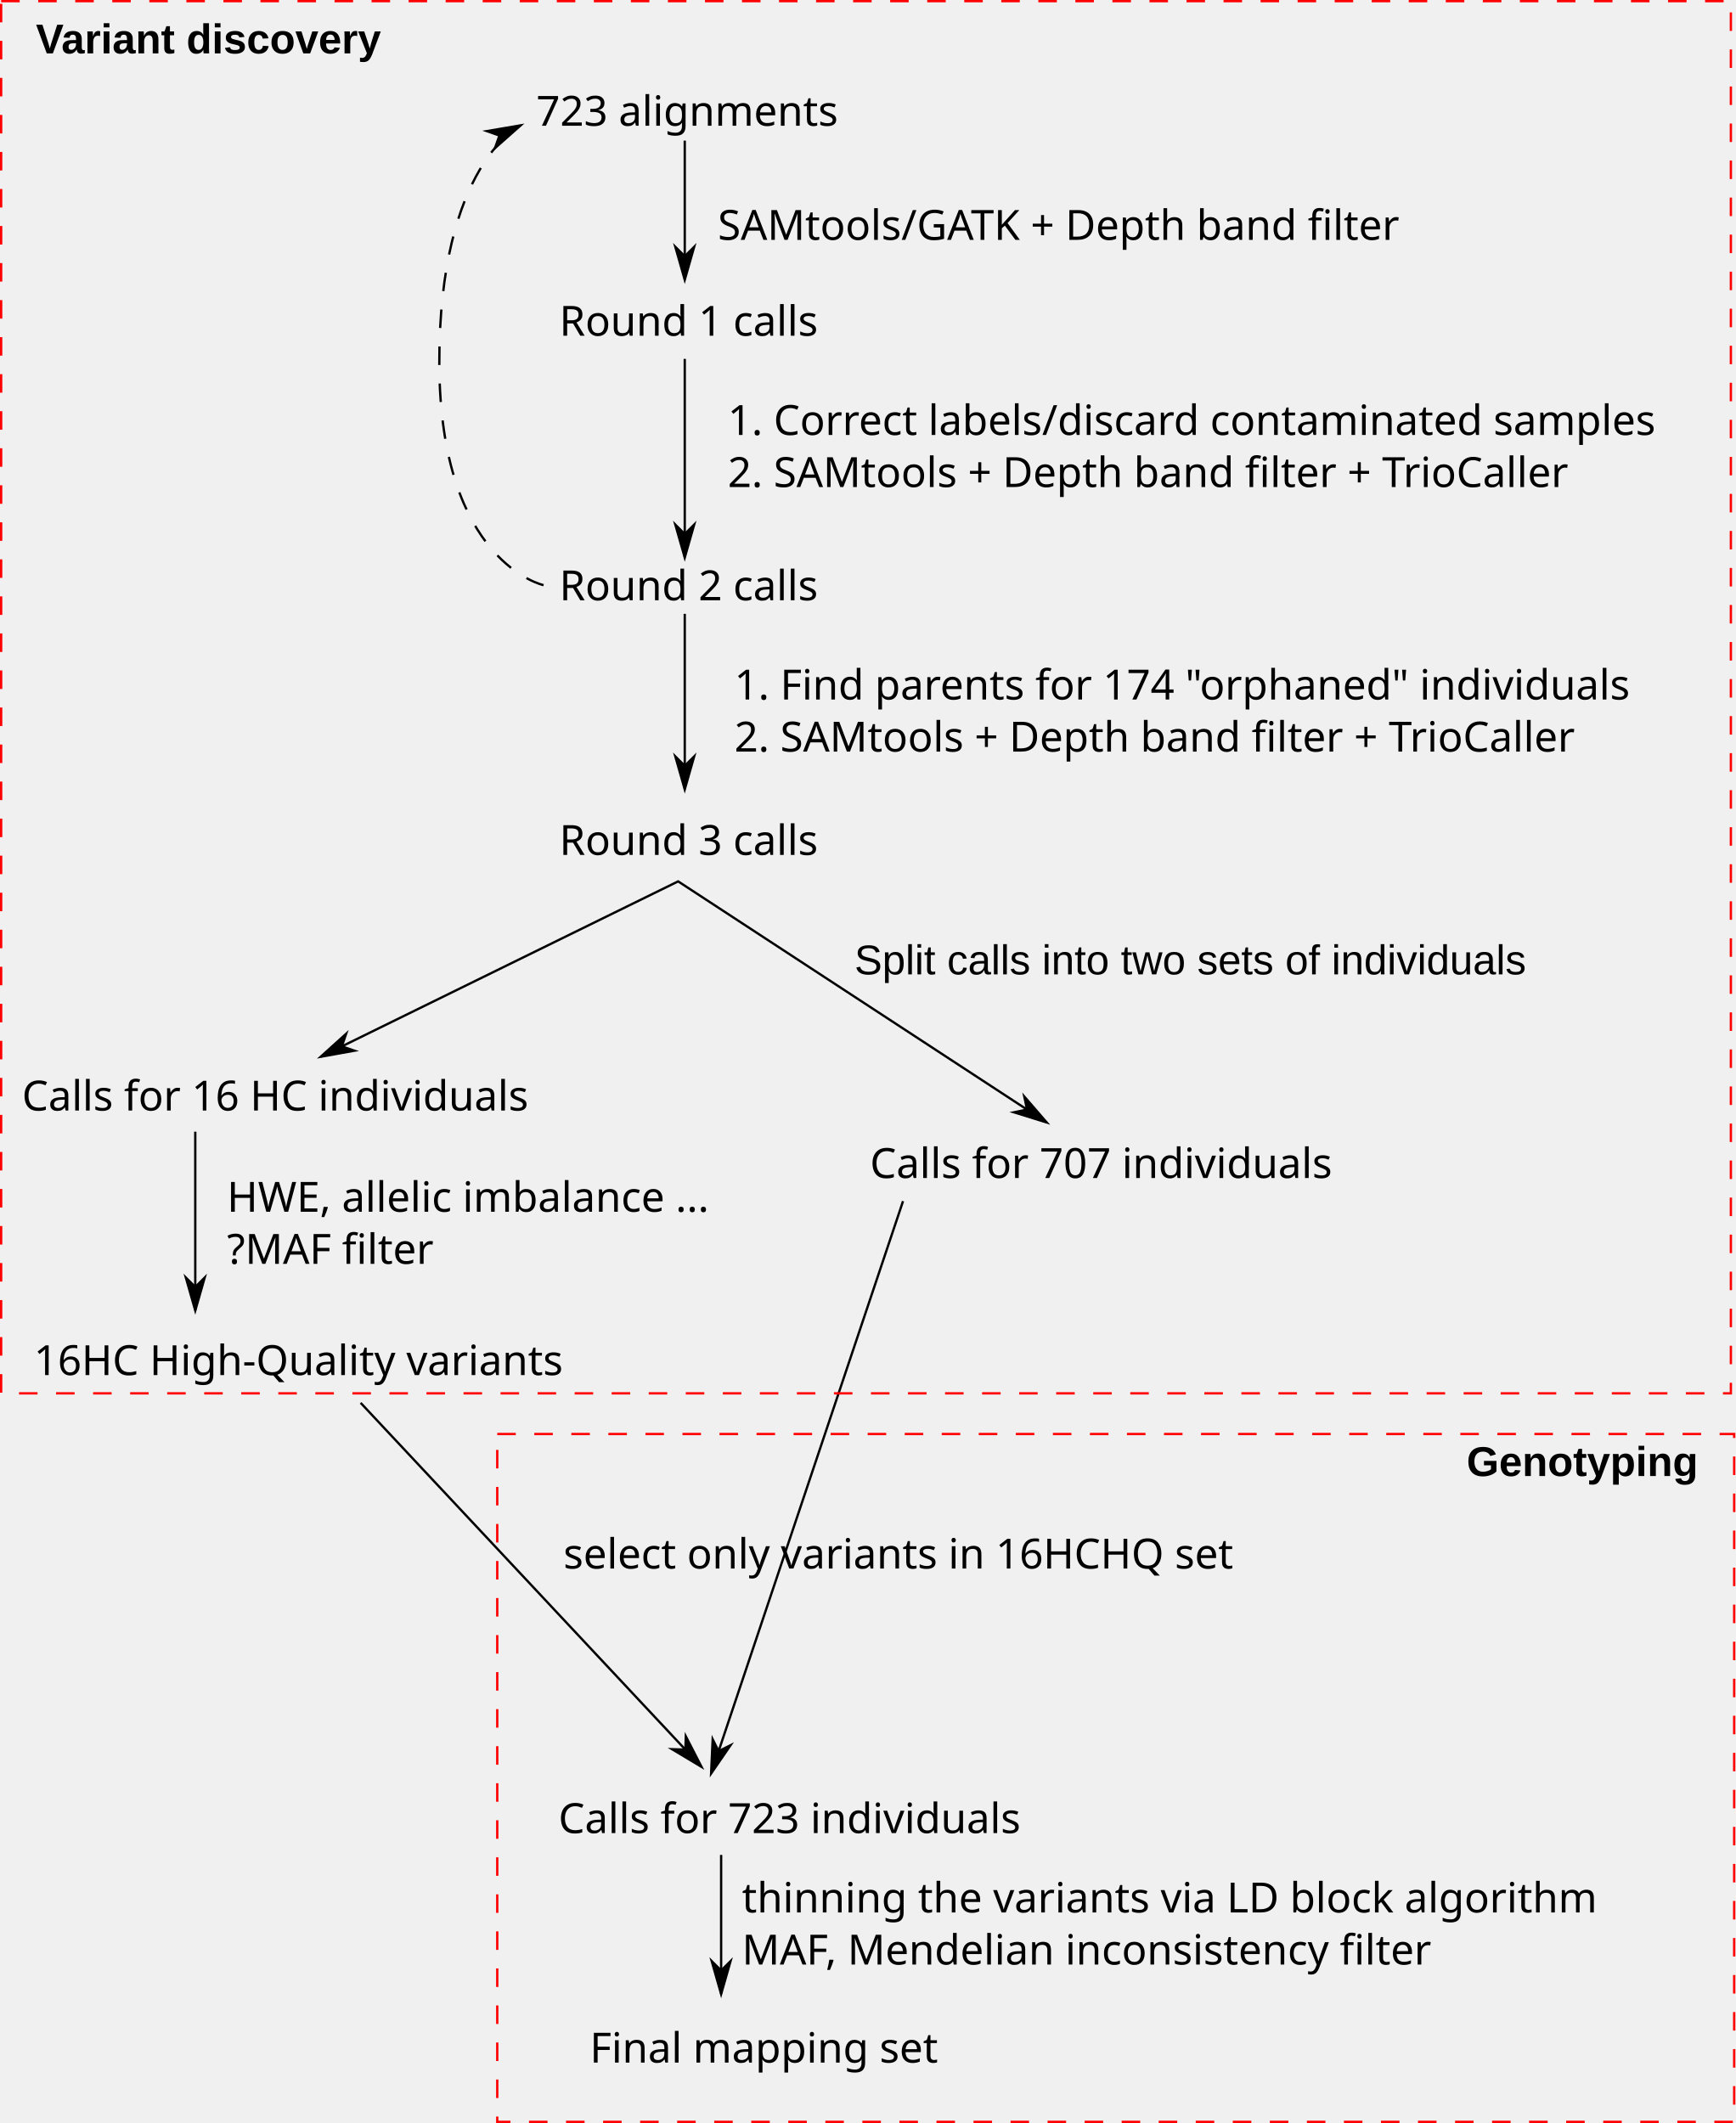
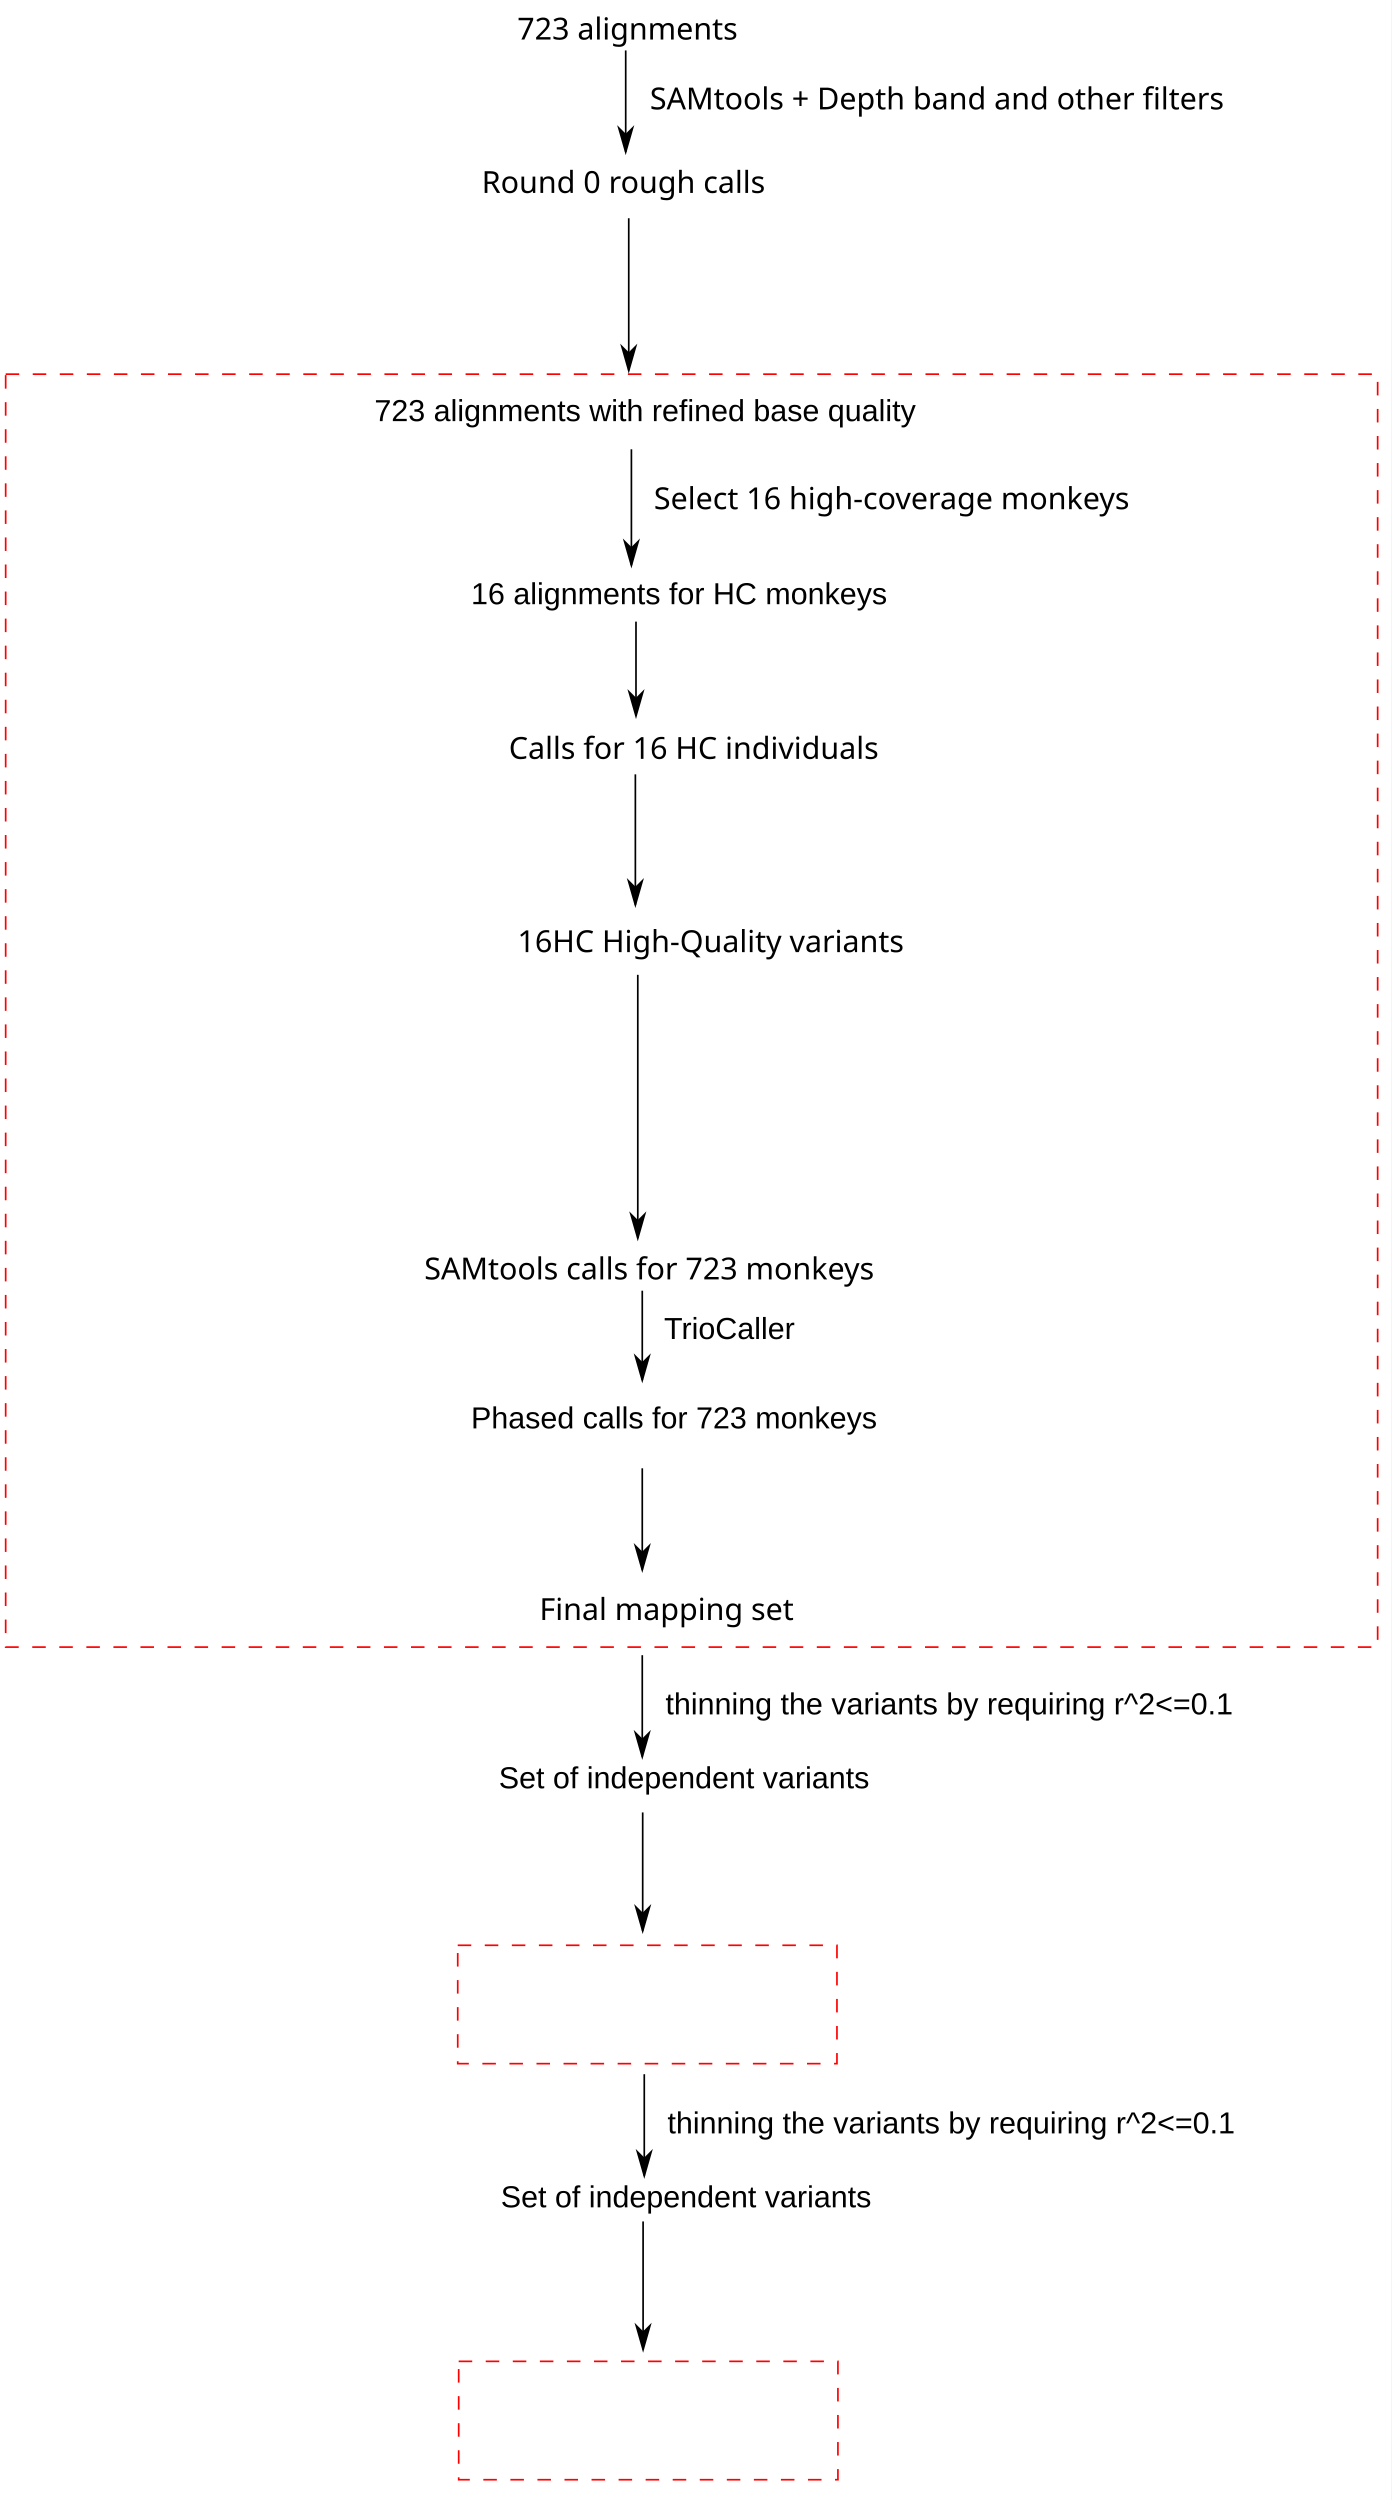
- <svg xmlns="http://www.w3.org/2000/svg" width="1499.143" height="1834.286" id="svg2" version="1.1">
+ <svg xmlns="http://www.w3.org/2000/svg" width="1645.714" height="2957.143" id="svg2" version="1.1">
  <defs id="defs4">
    <marker orient="auto" refY="0" refX="0" id="Arrow1Lstart" style="overflow:visible">
      <path id="path3839" d="M 0,0 5,-5 -12.5,0 5,5 0,0 z" style="fill-rule:evenodd;stroke:#000000;stroke-width:1pt" transform="matrix(0.8,0,0,0.8,10,0)" />
    </marker>
    <marker orient="auto" refY="0" refX="0" id="Arrow1Lend" style="overflow:visible">
      <path id="path3842" d="M 0,0 5,-5 -12.5,0 5,5 0,0 z" style="fill-rule:evenodd;stroke:#000000;stroke-width:1pt" transform="matrix(-0.8,0,0,-0.8,-10,0)" />
    </marker>
    <marker orient="auto" refY="0" refX="0" id="Arrow1Lend-9" style="overflow:visible">
      <path id="path3842-3" d="M 0,0 5,-5 -12.5,0 5,5 0,0 z" style="fill-rule:evenodd;stroke:#000000;stroke-width:1pt" transform="matrix(-0.8,0,0,-0.8,-10,0)" />
    </marker>
+     <marker orient="auto" refY="0" refX="0" id="Arrow1Lend-7" style="overflow:visible">
+       <path id="path3842-6" d="M 0,0 5,-5 -12.5,0 5,5 0,0 z" style="fill-rule:evenodd;stroke:#000000;stroke-width:1pt" transform="matrix(-0.8,0,0,-0.8,-10,0)" />
+     </marker>
+     <marker orient="auto" refY="0" refX="0" id="Arrow1Lend-9-7" style="overflow:visible">
+       <path id="path3842-3-5" d="M 0,0 5,-5 -12.5,0 5,5 0,0 z" style="fill-rule:evenodd;stroke:#000000;stroke-width:1pt" transform="matrix(-0.8,0,0,-0.8,-10,0)" />
+     </marker>
+     <marker orient="auto" refY="0" refX="0" id="Arrow1Lend-9-9" style="overflow:visible">
+       <path id="path3842-3-6" d="M 0,0 5,-5 -12.5,0 5,5 0,0 z" style="fill-rule:evenodd;stroke:#000000;stroke-width:1pt" transform="matrix(-0.8,0,0,-0.8,-10,0)" />
+     </marker>
  </defs>
-   <g id="layer1" transform="translate(608.6928,17.72095)">
+   <g id="layer1" transform="translate(757.2642,-44.13625)">
+     <g transform="translate(-0.8571308,492.1428)" id="g5964-6">
+       <rect style="fill:#ffffff;fill-opacity:1;stroke:none" id="rect6004" width="1645.714" height="2957.143" x="-756.407" y="-448.007" />
+       <g id="g4162" transform="translate(-16,0)">
+         <flowRoot xml:space="preserve" id="flowRoot5775-0" style="font-size:36px;font-style:normal;font-variant:normal;font-weight:normal;font-stretch:normal;line-height:125%;letter-spacing:0px;word-spacing:0px;fill:#000000;fill-opacity:1;stroke:none;font-family:Arial;-inkscape-font-specification:Arial" transform="translate(-658.6928,-17.7209)">
+           <flowRegion id="flowRegion5777-7">
+             <rect id="rect5779-0" width="380" height="94.286" x="497.143" y="2388.571" />
+           </flowRegion>
+           <flowPara id="flowPara5781-6">Round 3 variant calling (same as round 1)</flowPara>
+         </flowRoot>
+         <rect style="fill:none;stroke:#ff0000;stroke-width:2;stroke-miterlimit:4;stroke-opacity:1;stroke-dasharray:16, 16;stroke-dashoffset:0" id="rect5773-5" width="448.571" height="140" x="-197.836" y="2345.136" />
+       </g>
+       <text xml:space="preserve" style="font-size:36px;font-style:normal;font-variant:normal;font-weight:normal;font-stretch:normal;line-height:125%;letter-spacing:0px;word-spacing:0px;fill:#000000;fill-opacity:1;stroke:none;font-family:Arial;-inkscape-font-specification:Arial" x="40" y="1905.714" id="text6006" transform="translate(-756.4071,-448.0066)">
+         <tspan id="tspan6008" x="40" y="1905.714" />
+       </text>
+     </g>
    <text xml:space="preserve" style="font-size:36px;font-style:normal;font-weight:normal;line-height:125%;letter-spacing:0px;word-spacing:0px;fill:#000000;fill-opacity:1;stroke:none;font-family:Sans" x="-145.429" y="90.934" id="text2985">
      <tspan id="tspan2987" x="-145.429" y="90.934">723 alignments</tspan>
    </text>
-     <text xml:space="preserve" style="font-size:36px;font-style:normal;font-weight:normal;line-height:125%;letter-spacing:0px;word-spacing:0px;fill:#000000;fill-opacity:1;stroke:none;font-family:Sans" x="11.429" y="189.505" id="text2989">
-       <tspan id="tspan2991" x="11.429" y="189.505">SAMtools/GATK + Depth band filter</tspan>
-     </text>
-     <text xml:space="preserve" style="font-size:36px;font-style:normal;font-weight:normal;line-height:125%;letter-spacing:0px;word-spacing:0px;fill:#000000;fill-opacity:1;stroke:none;font-family:Sans" x="-125.469" y="272.362" id="text2993">
-       <tspan id="tspan2995" x="-125.469" y="272.362">Round 1 calls</tspan>
-     </text>
-     <text xml:space="preserve" style="font-size:36px;font-style:normal;font-weight:normal;line-height:125%;letter-spacing:0px;word-spacing:0px;fill:#000000;fill-opacity:1;stroke:none;font-family:Sans" x="20" y="358.076" id="text2997">
-       <tspan id="tspan2999" x="20" y="358.076">1. Correct labels/discard contaminated samples</tspan>
-       <tspan x="20" y="403.076" id="tspan3001">2. SAMtools + Depth band filter + TrioCaller</tspan>
-     </text>
-     <text xml:space="preserve" style="font-size:36px;font-style:normal;font-weight:normal;line-height:125%;letter-spacing:0px;word-spacing:0px;fill:#000000;fill-opacity:1;stroke:none;font-family:Sans" x="-125.469" y="500.934" id="text3003">
-       <tspan id="tspan3005" x="-125.469" y="500.934">Round 2 calls</tspan>
-     </text>
-     <text xml:space="preserve" style="font-size:36px;font-style:normal;font-weight:normal;line-height:125%;letter-spacing:0px;word-spacing:0px;fill:#000000;fill-opacity:1;stroke:none;font-family:Sans" x="25.714" y="586.648" id="text3007">
-       <tspan id="tspan3009" x="25.714" y="586.648">1. Find parents for 174 "orphaned" individuals</tspan>
-       <tspan x="25.714" y="631.648" id="tspan3011">2. SAMtools + Depth band filter + TrioCaller</tspan>
-     </text>
-     <text xml:space="preserve" style="font-size:36px;font-style:normal;font-weight:normal;line-height:125%;letter-spacing:0px;word-spacing:0px;fill:#000000;fill-opacity:1;stroke:none;font-family:Sans" x="-125.469" y="720.934" id="text3013">
-       <tspan id="tspan3015" x="-125.469" y="720.934">Round 3 calls</tspan>
-     </text>
-     <text xml:space="preserve" style="font-size:36px;font-style:normal;font-weight:normal;line-height:125%;letter-spacing:0px;word-spacing:0px;fill:#000000;fill-opacity:1;stroke:none;font-family:Sans" x="-589.714" y="941.791" id="text3017">
-       <tspan id="tspan3019" x="-589.714" y="941.791">Calls for 16 HC individuals</tspan>
-     </text>
-     <text xml:space="preserve" style="font-size:36px;font-style:normal;font-weight:normal;line-height:125%;letter-spacing:0px;word-spacing:0px;fill:#000000;fill-opacity:1;stroke:none;font-family:Sans" x="142.857" y="1000.077" id="text3021">
-       <tspan id="tspan3023" x="142.857" y="1000.077">Calls for 707 individuals</tspan>
-     </text>
-     <text xml:space="preserve" style="font-size:36px;font-style:normal;font-weight:normal;line-height:125%;letter-spacing:0px;word-spacing:0px;fill:#000000;fill-opacity:1;stroke:none;font-family:Sans" x="-579.429" y="1170.362" id="text3025">
-       <tspan id="tspan3027" x="-579.429" y="1170.362">16HC High-Quality variants</tspan>
-     </text>
-     <text xml:space="preserve" style="font-size:36px;font-style:normal;font-weight:normal;line-height:125%;letter-spacing:0px;word-spacing:0px;fill:#000000;fill-opacity:1;stroke:none;font-family:Sans" x="-122" y="1337.505" id="text3029">
-       <tspan id="tspan3031" x="-122" y="1337.505">select only variants in 16HCHQ set</tspan>
-     </text>
-     <text xml:space="preserve" style="font-size:36px;font-style:normal;font-weight:normal;line-height:125%;letter-spacing:0px;word-spacing:0px;fill:#000000;fill-opacity:1;stroke:none;font-family:Sans" x="-126.286" y="1566.076" id="text3033">
-       <tspan id="tspan3035" x="-126.286" y="1566.076">Calls for 723 individuals</tspan>
+     <text xml:space="preserve" style="font-size:36px;font-style:normal;font-weight:normal;line-height:125%;letter-spacing:0px;word-spacing:0px;fill:#000000;fill-opacity:1;stroke:none;font-family:Sans" x="11.429" y="173.505" id="text2989">
+       <tspan id="tspan2991" x="11.429" y="173.505">SAMtools + Depth band and other filters</tspan>
+     </text>
+     <text xml:space="preserve" style="font-size:36px;font-style:normal;font-weight:normal;line-height:125%;letter-spacing:0px;word-spacing:0px;fill:#000000;fill-opacity:1;stroke:none;font-family:Sans" x="-187.469" y="272.362" id="text2993">
+       <tspan id="tspan2995" x="-187.469" y="272.362">Round 0 rough calls</tspan>
+     </text>
+     <text xml:space="preserve" style="font-size:36px;font-style:normal;font-weight:normal;line-height:125%;letter-spacing:0px;word-spacing:0px;fill:#000000;fill-opacity:1;stroke:none;font-family:Sans" x="-493.429" y="1377.505" id="text3029">
+       <tspan id="tspan3031" x="-493.429" y="1377.505" />
+     </text>
+     <text xml:space="preserve" style="font-size:36px;font-style:normal;font-weight:normal;line-height:125%;letter-spacing:0px;word-spacing:0px;fill:#000000;fill-opacity:1;stroke:none;font-family:Sans" x="-255.429" y="1557.505" id="text3033">
+       <tspan id="tspan3035" x="-255.429" y="1557.505">SAMtools calls for 723 monkeys</tspan>
    </text>
    <text xml:space="preserve" style="font-size:36px;font-style:normal;font-weight:normal;line-height:125%;letter-spacing:0px;word-spacing:0px;fill:#000000;fill-opacity:1;stroke:none;font-family:Sans" x="-412.571" y="1029.219" id="text3037">
-       <tspan id="tspan3039" x="-412.571" y="1029.219">HWE, allelic imbalance ...</tspan>
-       <tspan x="-412.571" y="1074.219" id="tspan3047">?MAF filter</tspan>
-     </text>
-     <text xml:space="preserve" style="font-size:36px;font-style:normal;font-weight:normal;line-height:125%;letter-spacing:0px;word-spacing:0px;fill:#000000;fill-opacity:1;stroke:none;font-family:Sans" x="32.286" y="1634.648" id="text3041">
-       <tspan id="tspan3043" x="32.286" y="1634.648">thinning the variants via LD block algorithm</tspan>
-       <tspan x="32.286" y="1679.648" id="tspan3045">MAF, Mendelian inconsistency filter</tspan>
-     </text>
-     <text xml:space="preserve" style="font-size:36px;font-style:normal;font-weight:normal;line-height:125%;letter-spacing:0px;word-spacing:0px;fill:#000000;fill-opacity:1;stroke:none;font-family:Sans" x="-99.143" y="1764.362" id="text3049">
-       <tspan id="tspan3051" x="-99.143" y="1764.362">Final mapping set</tspan>
+       <tspan x="-412.571" y="1029.219" id="tspan3047" />
+     </text>
+     <text xml:space="preserve" style="font-size:36px;font-style:normal;font-weight:normal;line-height:125%;letter-spacing:0px;word-spacing:0px;fill:#000000;fill-opacity:1;stroke:none;font-family:Sans" x="32.286" y="1830.648" id="text3041">
+       <tspan x="32.286" y="1830.648" id="tspan3045" />
+     </text>
+     <text xml:space="preserve" style="font-size:36px;font-style:normal;font-weight:normal;line-height:125%;letter-spacing:0px;word-spacing:0px;fill:#000000;fill-opacity:1;stroke:none;font-family:Sans" x="-119.143" y="1960.362" id="text3049">
+       <tspan id="tspan3051" x="-119.143" y="1960.362">Final mapping set</tspan>
    </text>
    <text xml:space="preserve" style="font-size:36px;font-style:normal;font-weight:normal;line-height:125%;letter-spacing:0px;word-spacing:0px;fill:#000000;fill-opacity:1;stroke:none;font-family:Sans" x="-494.286" y="335.219" id="text3053">
      <tspan id="tspan3055" x="-494.286" y="335.219" />
    </text>
-     <flowRoot xml:space="preserve" id="flowRoot3057" style="font-size:36px;font-style:normal;font-weight:normal;line-height:125%;letter-spacing:0px;word-spacing:0px;fill:#000000;fill-opacity:1;stroke:none;font-family:Sans" transform="translate(71.42857,14.28571)">
+     <flowRoot xml:space="preserve" id="flowRoot3057" style="font-size:36px;font-style:normal;font-weight:normal;line-height:125%;letter-spacing:0px;word-spacing:0px;fill:#000000;fill-opacity:1;stroke:none;font-family:Sans" transform="translate(596.8571,100.5714)">
      <flowRegion id="flowRegion3059">
-         <rect id="rect3061" width="297.143" height="131.429" x="-571.429" y="238.076" />
-       </flowRegion>
-       <flowPara id="flowPara3063">base quality recalibration</flowPara>
+         <rect id="rect3061" width="505.714" height="120" x="-571.429" y="238.076" />
+       </flowRegion>
+       <flowPara id="flowPara5446">base quality recalibration by GATK</flowPara>
    </flowRoot>
    <path style="fill:none;stroke:#000000;stroke-width:2;stroke-linecap:butt;stroke-linejoin:miter;stroke-miterlimit:4;stroke-opacity:1;stroke-dasharray:none;marker-end:url(#Arrow1Lend)" d="m -17.143,103.791 0,120" id="path3065" />
-     <path style="fill:none;stroke:#000000;stroke-width:2;stroke-linecap:butt;stroke-linejoin:miter;stroke-miterlimit:4;stroke-opacity:1;stroke-dasharray:none;marker-end:url(#Arrow1Lend)" d="m -17.143,292.362 0,171.429" id="path4279" />
-     <path style="fill:none;stroke:#000000;stroke-width:2;stroke-linecap:butt;stroke-linejoin:miter;stroke-miterlimit:4;stroke-opacity:1;stroke-dasharray:none;marker-end:url(#Arrow1Lend)" d="m -17.143,512.648 0,151.429" id="path4279-1" />
-     <path style="fill:none;stroke:#000000;stroke-width:2;stroke-linecap:butt;stroke-linejoin:miter;stroke-miterlimit:4;stroke-opacity:1;stroke-dasharray:none;marker-start:url(#Arrow1Lstart);marker-end:url(#Arrow1Lend-9)" d="M -331.429,895.219 -22.857,743.791 295.362,951.969" id="path4681" />
-     <path style="fill:none;stroke:#000000;stroke-width:2;stroke-linecap:butt;stroke-linejoin:miter;stroke-miterlimit:4;stroke-opacity:1;stroke-dasharray:none;marker-end:url(#Arrow1Lend-9)" d="m -440,960.076 0,154.286" id="path5055" />
-     <path style="fill:none;stroke:#000000;stroke-width:2;stroke-linecap:butt;stroke-linejoin:miter;stroke-miterlimit:4;stroke-opacity:1;stroke-dasharray:none;marker-end:url(#Arrow1Lend-9)" d="M 171.429,1020.077 5.714,1514.362" id="path5243" />
-     <path style="fill:none;stroke:#000000;stroke-width:2;stroke-linecap:butt;stroke-linejoin:miter;stroke-miterlimit:4;stroke-opacity:1;stroke-dasharray:none;marker-end:url(#Arrow1Lend-9)" d="M -297.143,1194.362 -2.857,1508.648" id="path5247" />
-     <path style="fill:none;stroke:#000000;stroke-width:2;stroke-linecap:butt;stroke-linejoin:miter;stroke-miterlimit:4;stroke-opacity:1;stroke-dasharray:none;marker-end:url(#Arrow1Lend-9)" d="m 14.286,1584.934 0,120" id="path5621" />
-     <path style="fill:none;stroke:#000000;stroke-width:2;stroke-linecap:butt;stroke-linejoin:miter;stroke-miterlimit:4;stroke-opacity:1;stroke-dasharray:16, 16;stroke-dashoffset:0;marker-end:url(#Arrow1Lend-9)" d="m 448.571,424.268 c 0,0 -89.62,-19.336 -90.053,-191.377 C 358.087,60.85 428.571,27.126 428.571,27.126" id="path5809" transform="translate(-587.6928,63.58205)" />
+     <g id="g3850" transform="translate(20.57144,2159.143)">
+       <text id="text3007" y="586.648" x="25.714" style="font-size:36px;font-style:normal;font-weight:normal;line-height:125%;letter-spacing:0px;word-spacing:0px;fill:#000000;fill-opacity:1;stroke:none;font-family:Sans" xml:space="preserve">
+         <tspan id="tspan3011" y="586.648" x="25.714" />
+       </text>
+       <path id="path4279-1" d="m -17.143,512.648 0,151.429" style="fill:none;stroke:#000000;stroke-width:2;stroke-linecap:butt;stroke-linejoin:miter;stroke-miterlimit:4;stroke-opacity:1;stroke-dasharray:none;marker-end:url(#Arrow1Lend)" />
+       <flowRoot xml:space="preserve" id="flowRoot5801" style="font-size:36px;font-style:normal;font-variant:normal;font-weight:normal;font-stretch:normal;line-height:125%;letter-spacing:0px;word-spacing:0px;fill:#000000;fill-opacity:1;stroke:none;font-family:Arial;-inkscape-font-specification:Arial" transform="translate(-614.4071,-2114.864)">
+         <flowRegion id="flowRegion5803">
+           <rect id="rect5805" width="580" height="117.143" x="640" y="2654.286" />
+         </flowRegion>
+         <flowPara id="flowPara5807">Find parents for 174 "orphaned" individuals via pairwise IBD sharing</flowPara>
+       </flowRoot>
+     </g>
+     <path style="fill:none;stroke:#000000;stroke-width:2;stroke-linecap:butt;stroke-linejoin:miter;stroke-miterlimit:4;stroke-opacity:1;stroke-dasharray:none;marker-end:url(#Arrow1Lend-9)" d="m -2.857,1197.219 -1.3e-6,311.429" id="path5247" />
+     <path style="fill:none;stroke:#000000;stroke-width:2;stroke-linecap:butt;stroke-linejoin:miter;stroke-miterlimit:4;stroke-opacity:1;stroke-dasharray:none;marker-end:url(#Arrow1Lend-9)" d="m 2.45,1780.934 0,120" id="path5621" />
    <text xml:space="preserve" style="font-size:28px;font-style:normal;font-variant:normal;font-weight:normal;font-stretch:normal;line-height:125%;letter-spacing:0px;word-spacing:0px;fill:#000000;fill-opacity:1;stroke:none;font-family:Arial;-inkscape-font-specification:Arial" x="700" y="737.697" id="text3038" transform="translate(-587.6928,63.58205)">
      <tspan id="tspan3040" x="700" y="737.697" />
    </text>
-     <text xml:space="preserve" style="font-size:28px;font-style:normal;font-variant:normal;font-weight:normal;font-stretch:normal;line-height:125%;letter-spacing:0px;word-spacing:0px;fill:#000000;fill-opacity:1;stroke:none;font-family:Arial;-inkscape-font-specification:Arial" x="717.143" y="760.554" id="text3042" transform="translate(-587.6928,63.58205)">
-       <tspan id="tspan3044" x="717.143" y="760.554" style="font-size:36px">Split calls into two sets of individuals</tspan>
-     </text>
-     <rect style="fill:none;stroke:#ff0000;stroke-width:2;stroke-miterlimit:4;stroke-opacity:1;stroke-dasharray:16, 16;stroke-dashoffset:0" id="rect3046" width="1068.572" height="594.286" x="-179.121" y="1221.279" ry="0" />
-     <text xml:space="preserve" style="font-size:28px;font-style:normal;font-variant:normal;font-weight:normal;font-stretch:normal;line-height:125%;letter-spacing:0px;word-spacing:0px;fill:#000000;fill-opacity:1;stroke:none;font-family:Arial;-inkscape-font-specification:Arial" x="658.307" y="1257.565" id="text3834">
-       <tspan id="tspan3836" x="658.307" y="1257.565" style="font-size:36px;font-weight:bold;-inkscape-font-specification:Arial Bold">Genotyping</tspan>
-     </text>
-     <rect style="fill:none;stroke:#ff0000;stroke-width:2;stroke-miterlimit:4;stroke-opacity:1;stroke-dasharray:16, 16;stroke-dashoffset:0" id="rect3838" width="1494.286" height="1202.857" x="-20" y="-80.303" transform="translate(-587.6928,63.58205)" />
-     <text xml:space="preserve" style="font-size:28px;font-style:normal;font-variant:normal;font-weight:normal;font-stretch:normal;line-height:125%;letter-spacing:0px;word-spacing:0px;fill:#000000;fill-opacity:1;stroke:none;font-family:Arial;-inkscape-font-specification:Arial" x="-577.693" y="28.422" id="text3840">
-       <tspan id="tspan3842" x="-577.693" y="28.422" style="font-size:36px;font-weight:bold;-inkscape-font-specification:Arial Bold">Variant discovery</tspan>
-     </text>
+     <g id="g5823">
+       <rect y="486.708" x="-750.55" height="1505.714" width="1622.858" id="rect3838" style="fill:none;stroke:#ff0000;stroke-width:2;stroke-miterlimit:4;stroke-opacity:1;stroke-dasharray:16, 16;stroke-dashoffset:0" />
+       <text id="text3840" y="542.708" x="-723.407" style="font-size:28px;font-style:normal;font-variant:normal;font-weight:normal;font-stretch:normal;line-height:125%;letter-spacing:0px;word-spacing:0px;fill:#000000;fill-opacity:1;stroke:none;font-family:Arial;-inkscape-font-specification:Arial" xml:space="preserve">
+         <tspan style="font-size:40px;font-weight:bold;-inkscape-font-specification:Arial Bold" y="542.708" x="-723.407" id="tspan3842" />
+       </text>
+     </g>
+     <path style="fill:none;stroke:#000000;stroke-width:2;stroke-linecap:butt;stroke-linejoin:miter;stroke-miterlimit:4;stroke-opacity:1;stroke-dasharray:none;marker-end:url(#Arrow1Lend-9)" d="m -13.55,302.279 0,180" id="path3856" />
+     <text xml:space="preserve" style="font-size:28px;font-style:normal;font-variant:normal;font-weight:normal;font-stretch:normal;line-height:125%;letter-spacing:0px;word-spacing:0px;fill:#000000;fill-opacity:1;stroke:none;font-family:Arial;-inkscape-font-specification:Arial" x="-314.407" y="542.279" id="text4044">
+       <tspan id="tspan4046" x="-314.407" y="542.279" style="font-size:36px">723 alignments with refined base quality</tspan>
+     </text>
+     <g id="g3137" transform="translate(434.2857,0)">
+       <text id="text3017" y="941.791" x="-589.714" style="font-size:36px;font-style:normal;font-weight:normal;line-height:125%;letter-spacing:0px;word-spacing:0px;fill:#000000;fill-opacity:1;stroke:none;font-family:Sans" xml:space="preserve">
+         <tspan y="941.791" x="-589.714" id="tspan3019">Calls for 16 HC individuals</tspan>
+       </text>
+       <text id="text3025" y="1170.362" x="-579.429" style="font-size:36px;font-style:normal;font-weight:normal;line-height:125%;letter-spacing:0px;word-spacing:0px;fill:#000000;fill-opacity:1;stroke:none;font-family:Sans" xml:space="preserve">
+         <tspan y="1170.362" x="-579.429" id="tspan3027">16HC High-Quality variants</tspan>
+       </text>
+       <path id="path5055" d="m -440,960.076 0,154.286" style="fill:none;stroke:#000000;stroke-width:2;stroke-linecap:butt;stroke-linejoin:miter;stroke-miterlimit:4;stroke-opacity:1;stroke-dasharray:none;marker-end:url(#Arrow1Lend-9)" />
+       <text id="text4048" y="758.85" x="-634.407" style="font-size:36px;font-style:normal;font-variant:normal;font-weight:normal;font-stretch:normal;line-height:125%;letter-spacing:0px;word-spacing:0px;fill:#000000;fill-opacity:1;stroke:none;font-family:Arial;-inkscape-font-specification:Arial" xml:space="preserve">
+         <tspan y="758.85" x="-634.407" id="tspan4050">16 alignments for HC monkeys</tspan>
+       </text>
+       <path id="path4056" d="m -439.264,779.422 0,111.429" style="fill:none;stroke:#000000;stroke-width:2;stroke-linecap:butt;stroke-linejoin:miter;stroke-miterlimit:4;stroke-opacity:1;stroke-dasharray:none;marker-end:url(#Arrow1Lend-9)" />
+       <flowRoot transform="translate(-630.6928,-17.72095)" style="font-size:28px;font-style:normal;font-variant:normal;font-weight:normal;font-stretch:normal;line-height:125%;letter-spacing:0px;word-spacing:0px;fill:#000000;fill-opacity:1;stroke:none;font-family:Arial;-inkscape-font-specification:Arial" id="flowRoot5438" xml:space="preserve">
+         <flowRegion id="flowRegion5440">
+           <rect y="822.857" x="217.143" height="80" width="488.571" id="rect5442" />
+         </flowRegion>
+         <flowPara style="font-size:36px" id="flowPara5444">SAMtools + Depth band filter</flowPara>
+       </flowRoot>
+       <flowRoot transform="translate(-608.6928,-17.72095)" style="font-size:28px;font-style:normal;font-variant:normal;font-weight:normal;font-stretch:normal;line-height:125%;letter-spacing:0px;word-spacing:0px;fill:#000000;fill-opacity:1;stroke:none;font-family:Arial;-inkscape-font-specification:Arial" id="flowRoot5452" xml:space="preserve">
+         <flowRegion id="flowRegion5454">
+           <rect y="1002.857" x="188.571" height="105.714" width="494.286" id="rect5456" />
+         </flowRegion>
+         <flowPara style="font-size:36px" id="flowPara5458">filters by HWE, allelic imbalance, strand bias, etc. </flowPara>
+       </flowRoot>
+     </g>
+     <path style="fill:none;stroke:#000000;stroke-width:2;stroke-linecap:butt;stroke-linejoin:miter;stroke-miterlimit:4;stroke-opacity:1;stroke-dasharray:none;marker-end:url(#Arrow1Lend-9)" d="m 2.45,1570.851 0,105.714" id="path5487" />
+     <text xml:space="preserve" style="font-size:36px;font-style:normal;font-variant:normal;font-weight:normal;font-stretch:normal;line-height:125%;letter-spacing:0px;word-spacing:0px;fill:#000000;fill-opacity:1;stroke:none;font-family:Arial;-inkscape-font-specification:Arial" x="28.164" y="1627.993" id="text5675">
+       <tspan id="tspan5677" x="28.164" y="1627.993">TrioCaller</tspan>
+     </text>
+     <text xml:space="preserve" style="font-size:36px;font-style:normal;font-variant:normal;font-weight:normal;font-stretch:normal;line-height:125%;letter-spacing:0px;word-spacing:0px;fill:#000000;fill-opacity:1;stroke:none;font-family:Arial;-inkscape-font-specification:Arial" x="-200.121" y="1733.708" id="text5679">
+       <tspan id="tspan5681" x="-200.121" y="1733.708">Phased calls for 723 monkeys</tspan>
+     </text>
+     <flowRoot xml:space="preserve" id="flowRoot5685" style="font-size:36px;font-style:normal;font-variant:normal;font-weight:normal;font-stretch:normal;line-height:125%;letter-spacing:0px;word-spacing:0px;fill:#000000;fill-opacity:1;stroke:none;font-family:Arial;-inkscape-font-specification:Arial" transform="translate(-618.6928,-17.72095)">
+       <flowRegion id="flowRegion5687">
+         <rect id="rect5689" width="757.143" height="125.714" x="645.714" y="1794.286" />
+       </flowRegion>
+       <flowPara id="flowPara5693">MAF, Mendelian inconsistency filter</flowPara>
+       <flowPara id="flowPara5697">thinning the variants by requiring r^2&lt;=0.8</flowPara>
+     </flowRoot>
+     <text xml:space="preserve" style="font-size:36px;font-style:normal;font-weight:normal;line-height:125%;letter-spacing:0px;word-spacing:0px;fill:#000000;fill-opacity:1;stroke:none;font-family:Sans" x="44.092" y="2253.707" id="text2997">
+       <tspan x="44.092" y="2253.707" id="tspan3001" />
+     </text>
+     <path style="fill:none;stroke:#000000;stroke-width:2;stroke-linecap:butt;stroke-linejoin:miter;stroke-miterlimit:4;stroke-opacity:1;stroke-dasharray:none;marker-end:url(#Arrow1Lend)" d="m 2.949,2187.993 0,140" id="path4279" />
+     <text id="text5737" y="2156.565" x="-122.979" style="font-size:36px;font-style:normal;font-variant:normal;font-weight:normal;font-stretch:normal;line-height:125%;letter-spacing:0px;word-spacing:0px;fill:#000000;fill-opacity:1;stroke:none;font-family:Arial;-inkscape-font-specification:Arial" xml:space="preserve">
+       <tspan y="2156.565" x="-122.979" id="tspan5739" />
+     </text>
+     <g id="g5909" transform="translate(-18,0)">
+       <g id="g5964">
+         <rect y="2345.136" x="-197.836" height="140" width="448.571" id="rect5773" style="fill:none;stroke:#ff0000;stroke-width:2;stroke-miterlimit:4;stroke-opacity:1;stroke-dasharray:16, 16;stroke-dashoffset:0" />
+         <flowRoot transform="translate(-658.6928,-17.7209)" style="font-size:36px;font-style:normal;font-variant:normal;font-weight:normal;font-stretch:normal;line-height:125%;letter-spacing:0px;word-spacing:0px;fill:#000000;fill-opacity:1;stroke:none;font-family:Arial;-inkscape-font-specification:Arial" id="flowRoot5775" xml:space="preserve">
+           <flowRegion id="flowRegion5777">
+             <rect y="2388.571" x="497.143" height="94.286" width="380" id="rect5779" />
+           </flowRegion>
+           <flowPara id="flowPara5781">Round 2 variant calling (same as round 1)</flowPara>
+         </flowRoot>
+       </g>
+     </g>
+     <flowRoot transform="translate(-618.6928,-17.7209)" style="font-size:36px;font-style:normal;font-variant:normal;font-weight:normal;font-stretch:normal;line-height:125%;letter-spacing:0px;word-spacing:0px;fill:#000000;fill-opacity:1;stroke:none;font-family:Arial;-inkscape-font-specification:Arial" id="flowRoot5809" xml:space="preserve">
+       <flowRegion id="flowRegion5811">
+         <rect y="2217.143" x="645.714" height="114.286" width="788.571" id="rect5813" />
+       </flowRegion>
+       <flowPara id="flowPara5817">1. sex-check for each individual via plink</flowPara>
+       <flowPara id="flowPara5821">2. correct labels/discard contaminated samples</flowPara>
+     </flowRoot>
+     <g id="g5845" transform="translate(-10,0)">
+       <text xml:space="preserve" style="font-size:36px;font-style:normal;font-variant:normal;font-weight:normal;font-stretch:normal;line-height:125%;letter-spacing:0px;word-spacing:0px;fill:#000000;fill-opacity:1;stroke:none;font-family:Arial;-inkscape-font-specification:Arial" x="39.879" y="2071.993" id="text5741">
+         <tspan id="tspan5743" x="39.879" y="2071.993">thinning the variants by requiring r^2&lt;=0.1</tspan>
+       </text>
+       <text id="text5745" y="2159.422" x="-157.264" style="font-size:36px;font-style:normal;font-variant:normal;font-weight:normal;font-stretch:normal;line-height:125%;letter-spacing:0px;word-spacing:0px;fill:#000000;fill-opacity:1;stroke:none;font-family:Arial;-inkscape-font-specification:Arial" xml:space="preserve">
+         <tspan y="2159.422" x="-157.264" id="tspan5747">Set of independent variants</tspan>
+       </text>
+       <path id="path5621-2" d="m 12.45,2001.993 0,120" style="fill:none;stroke:#000000;stroke-width:2;stroke-linecap:butt;stroke-linejoin:miter;stroke-miterlimit:4;stroke-opacity:1;stroke-dasharray:none;marker-end:url(#Arrow1Lend-9)" />
+     </g>
+     <g transform="translate(-7.628474,495.6371)" id="g5845-9">
+       <text xml:space="preserve" style="font-size:36px;font-style:normal;font-variant:normal;font-weight:normal;font-stretch:normal;line-height:125%;letter-spacing:0px;word-spacing:0px;fill:#000000;fill-opacity:1;stroke:none;font-family:Arial;-inkscape-font-specification:Arial" x="39.879" y="2071.993" id="text5741-8">
+         <tspan id="tspan5743-8" x="39.879" y="2071.993">thinning the variants by requiring r^2&lt;=0.1</tspan>
+       </text>
+       <text id="text5745-6" y="2159.422" x="-157.264" style="font-size:36px;font-style:normal;font-variant:normal;font-weight:normal;font-stretch:normal;line-height:125%;letter-spacing:0px;word-spacing:0px;fill:#000000;fill-opacity:1;stroke:none;font-family:Arial;-inkscape-font-specification:Arial" xml:space="preserve">
+         <tspan y="2159.422" x="-157.264" id="tspan5747-6">Set of independent variants</tspan>
+       </text>
+       <path id="path5621-2-9" d="m 12.45,2001.993 0,120" style="fill:none;stroke:#000000;stroke-width:2;stroke-linecap:butt;stroke-linejoin:miter;stroke-miterlimit:4;stroke-opacity:1;stroke-dasharray:none;marker-end:url(#Arrow1Lend-9)" />
+     </g>
+     <flowRoot xml:space="preserve" id="flowRoot6010" style="fill:black;stroke:none;stroke-opacity:1;stroke-width:1px;stroke-linejoin:miter;stroke-linecap:butt;fill-opacity:1;font-family:Arial;font-style:normal;font-weight:normal;font-size:36px;line-height:125%;letter-spacing:0px;word-spacing:0px;-inkscape-font-specification:Arial;font-stretch:normal;font-variant:normal">
+       <flowRegion id="flowRegion6012">
+         <rect id="rect6014" width="360" height="100" x="31.429" y="540" />
+       </flowRegion>
+       <flowPara id="flowPara6016" />
+     </flowRoot>
+     <flowRoot xml:space="preserve" id="flowRoot6018" style="font-size:36px;font-style:normal;font-variant:normal;font-weight:normal;font-stretch:normal;line-height:125%;letter-spacing:0px;word-spacing:0px;fill:#000000;fill-opacity:1;stroke:none;font-family:Arial;-inkscape-font-specification:Arial" transform="translate(-757.2642,44.13625)">
+       <flowRegion id="flowRegion6020">
+         <rect id="rect6022" width="354.286" height="114.286" x="25.714" y="465.714" />
+       </flowRegion>
+       <flowPara id="flowPara6024" style="font-weight:bold;-inkscape-font-specification:Arial Bold">Variant calling (round 1)</flowPara>
+     </flowRoot>
+     <flowRoot xml:space="preserve" id="flowRoot3129" style="font-size:36px;font-style:normal;font-weight:normal;line-height:125%;letter-spacing:0px;word-spacing:0px;fill:#000000;fill-opacity:1;stroke:none;font-family:Sans" transform="translate(-283.2642,21.27911)">
+       <flowRegion id="flowRegion3131">
+         <rect id="rect3133" width="771.429" height="157.143" x="305.714" y="1251.429" />
+       </flowRegion>
+       <flowPara id="flowPara3135">genotype 723 alignments only at 16HCHQ variants by SAMtools</flowPara>
+     </flowRoot>
+     <g id="g4157" transform="translate(4,0)">
+       <path transform="translate(-757.2642,44.13625)" id="path3155" d="m 742.857,531.429 0,137.143" style="fill:none;stroke:#000000;stroke-width:2;stroke-linecap:butt;stroke-linejoin:miter;stroke-miterlimit:4;stroke-opacity:1;stroke-dasharray:none;marker-end:url(#Arrow1Lend-9-9)" />
+       <text id="text4153" y="646.422" x="12.164" style="font-size:36px;font-style:normal;font-weight:normal;line-height:125%;letter-spacing:0px;word-spacing:0px;fill:#000000;fill-opacity:1;stroke:none;font-family:Sans" xml:space="preserve">
+         <tspan y="646.422" x="12.164" id="tspan4155">Select 16 high-coverage monkeys</tspan>
+       </text>
+     </g>
  </g>
</svg>
